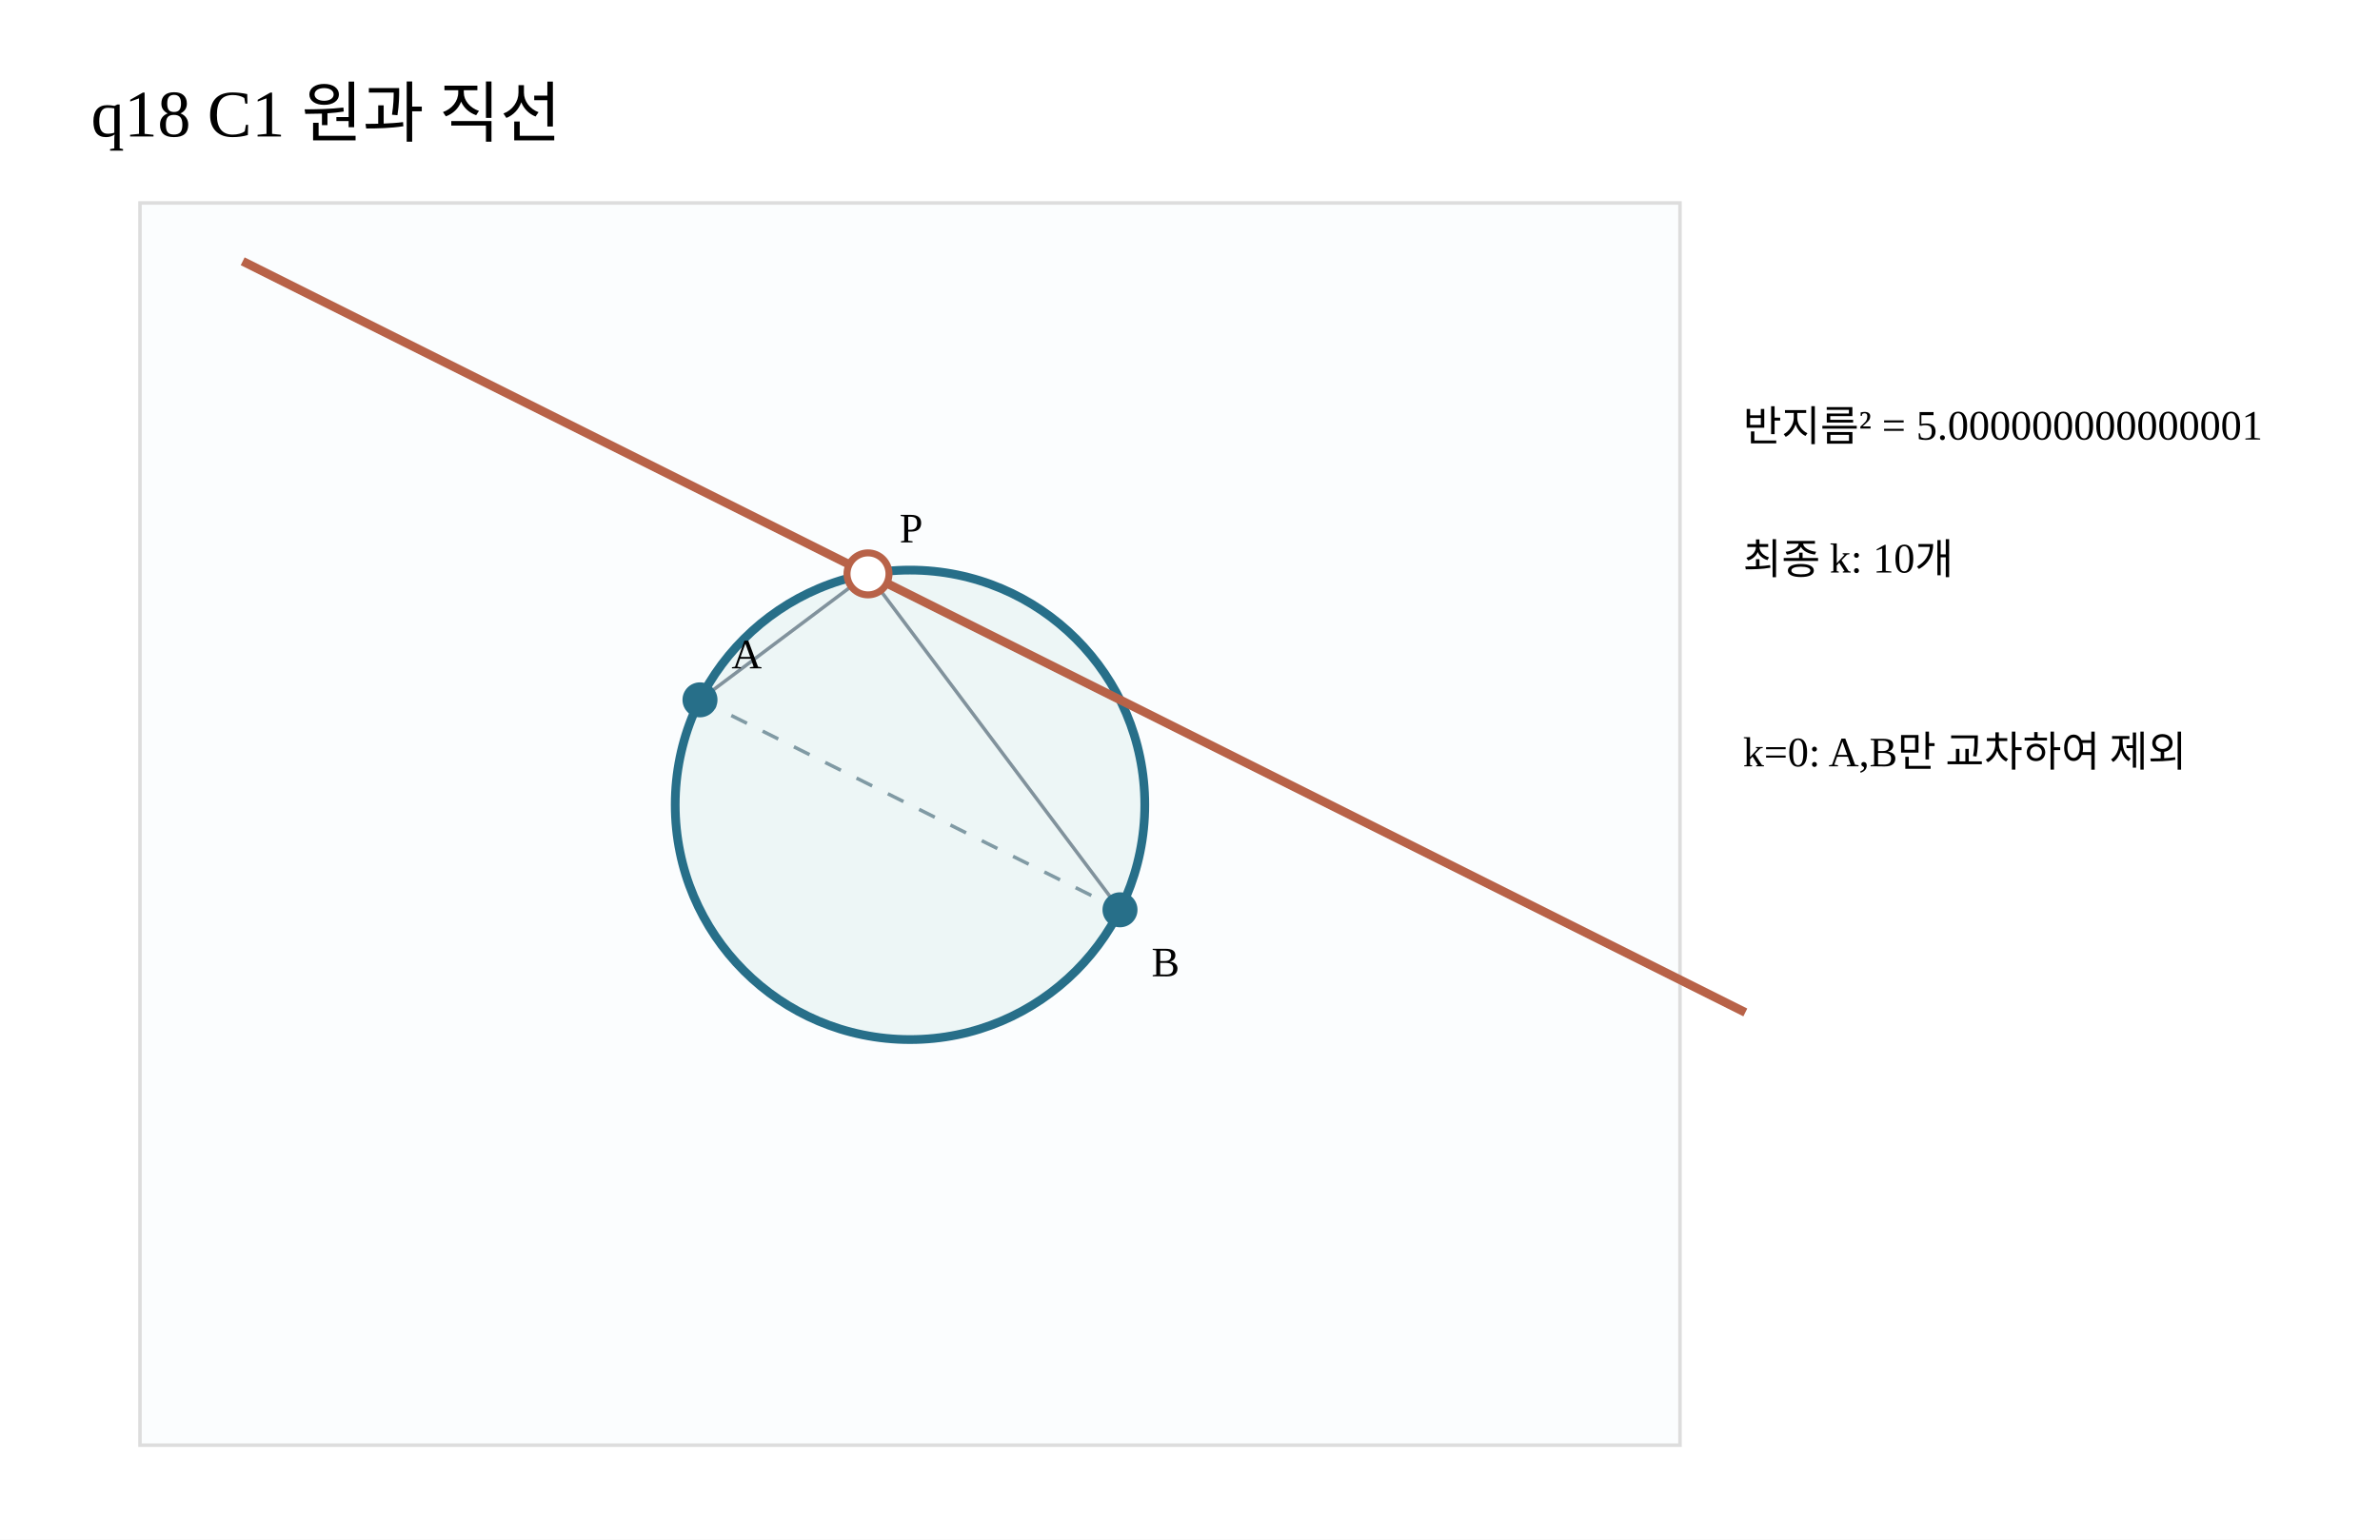
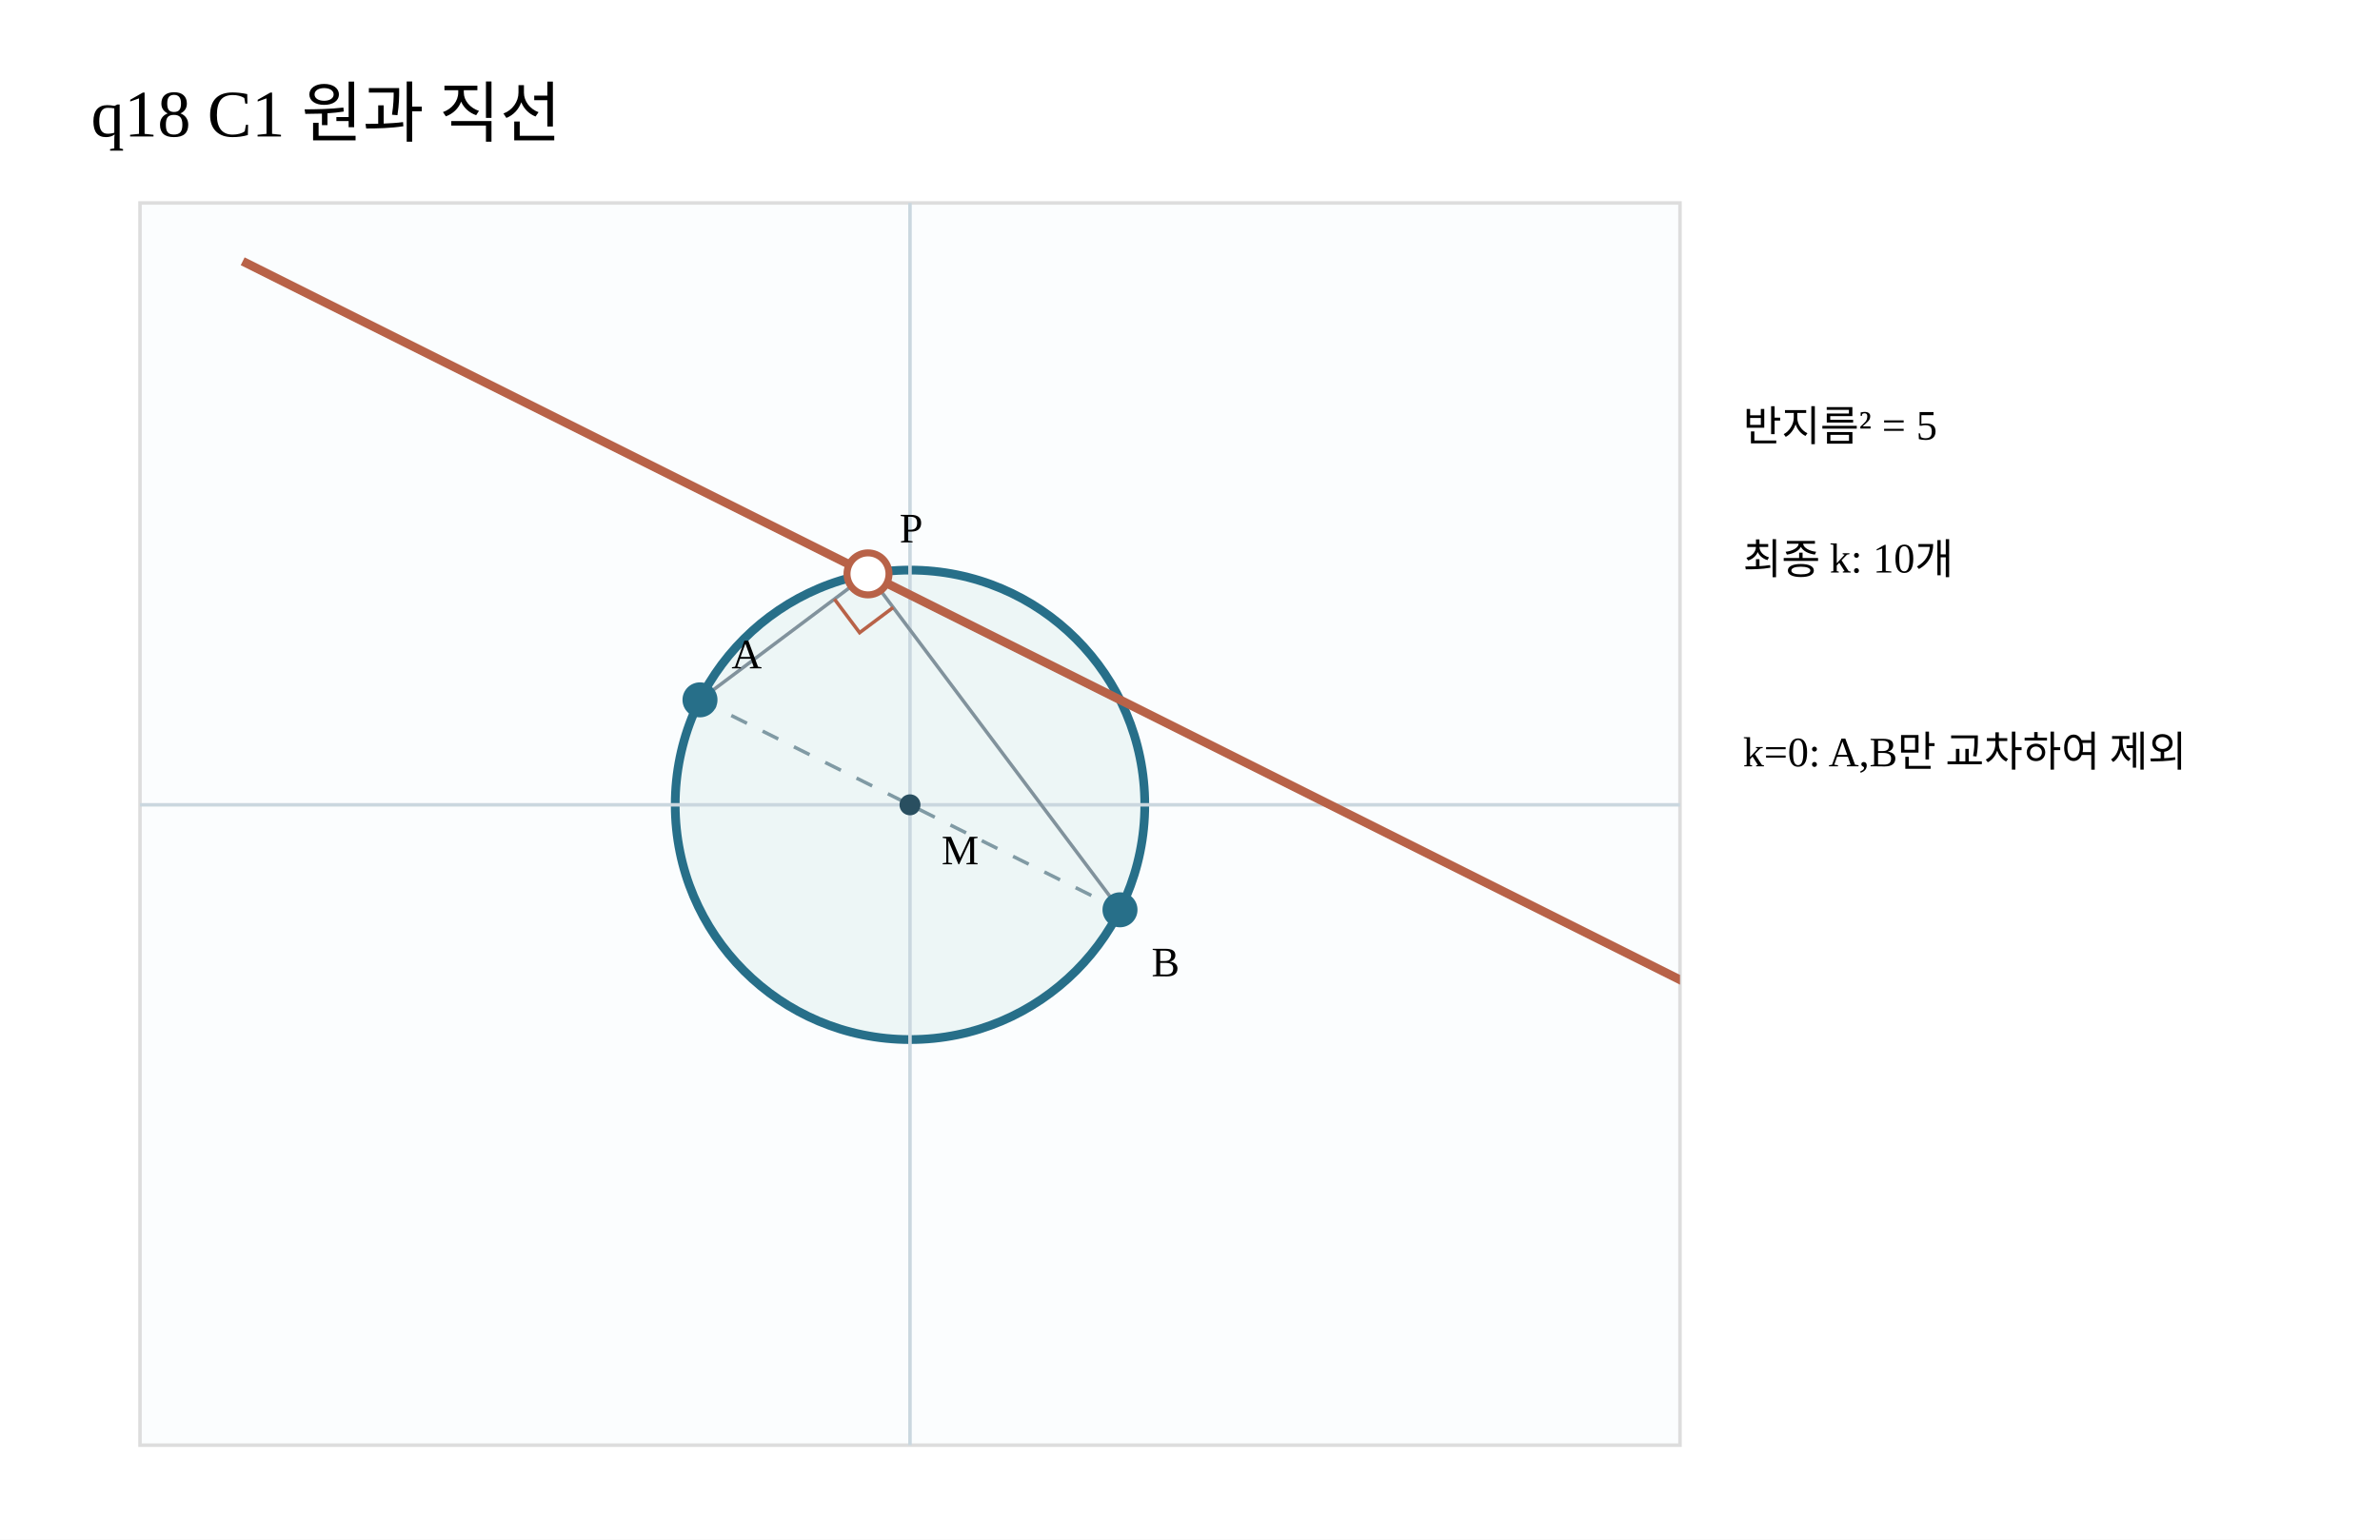
<svg xmlns="http://www.w3.org/2000/svg" width="680" height="440" viewBox="0 0 680 440">
+   <defs>
+     <clipPath id="geomPlot">
+       <rect x="40" y="58" width="440" height="355" />
+     </clipPath>
+   </defs>
  <rect width="680" height="440" fill="#fff" />
  <text x="26" y="39" font-size="19">q18 C1 원과 직선</text>
  <rect x="40" y="58" width="440" height="355" fill="#fbfdfe" stroke="#ddd" />
  <circle cx="260" cy="230" r="67.082" fill="#edf6f6" stroke="#276f89" stroke-width="2.5" />
+   <path d="M40 230H480 M260 58V413" stroke="#cad7df" fill="none" />
  <path d="M200 200 L320 260" stroke="#809aa4" stroke-dasharray="5 5" />
-   <path d="M498.663 289.331 L69.337 74.669" stroke="#b86248" stroke-width="2.5" />
+   <path clip-path="url(#geomPlot)" d="M498.663 289.331 L69.337 74.669" stroke="#b86248" stroke-width="2.5" />
  <path d="M200 200 L248 164 L320 260" fill="none" stroke="#81929c" />
  <circle cx="200" cy="200" r="5" fill="#276f89" />
  <circle cx="320" cy="260" r="5" fill="#276f89" />
  <circle cx="248" cy="164" r="6" fill="#fff" stroke="#b86248" stroke-width="2" />
  <text x="209" y="191">A</text>
  <text x="329" y="279">B</text>
  <text x="257" y="155">P</text>
-   <text x="498" y="126">반지름² = 5.000000000000001</text>
+   <text x="498" y="126">반지름² = 5</text>
  <text x="498" y="164">최종 k: 10개</text>
  <text x="498" y="219">k=0: A,B만 교차하여 제외</text>
+   <circle cx="260" cy="230" r="3" fill="#294f60" />
+   <text x="269" y="247">M</text>
+   <path d="M238.4 171.2 L245.6 180.8 L255.2 173.6" stroke="#b86248" fill="none" />
</svg>
